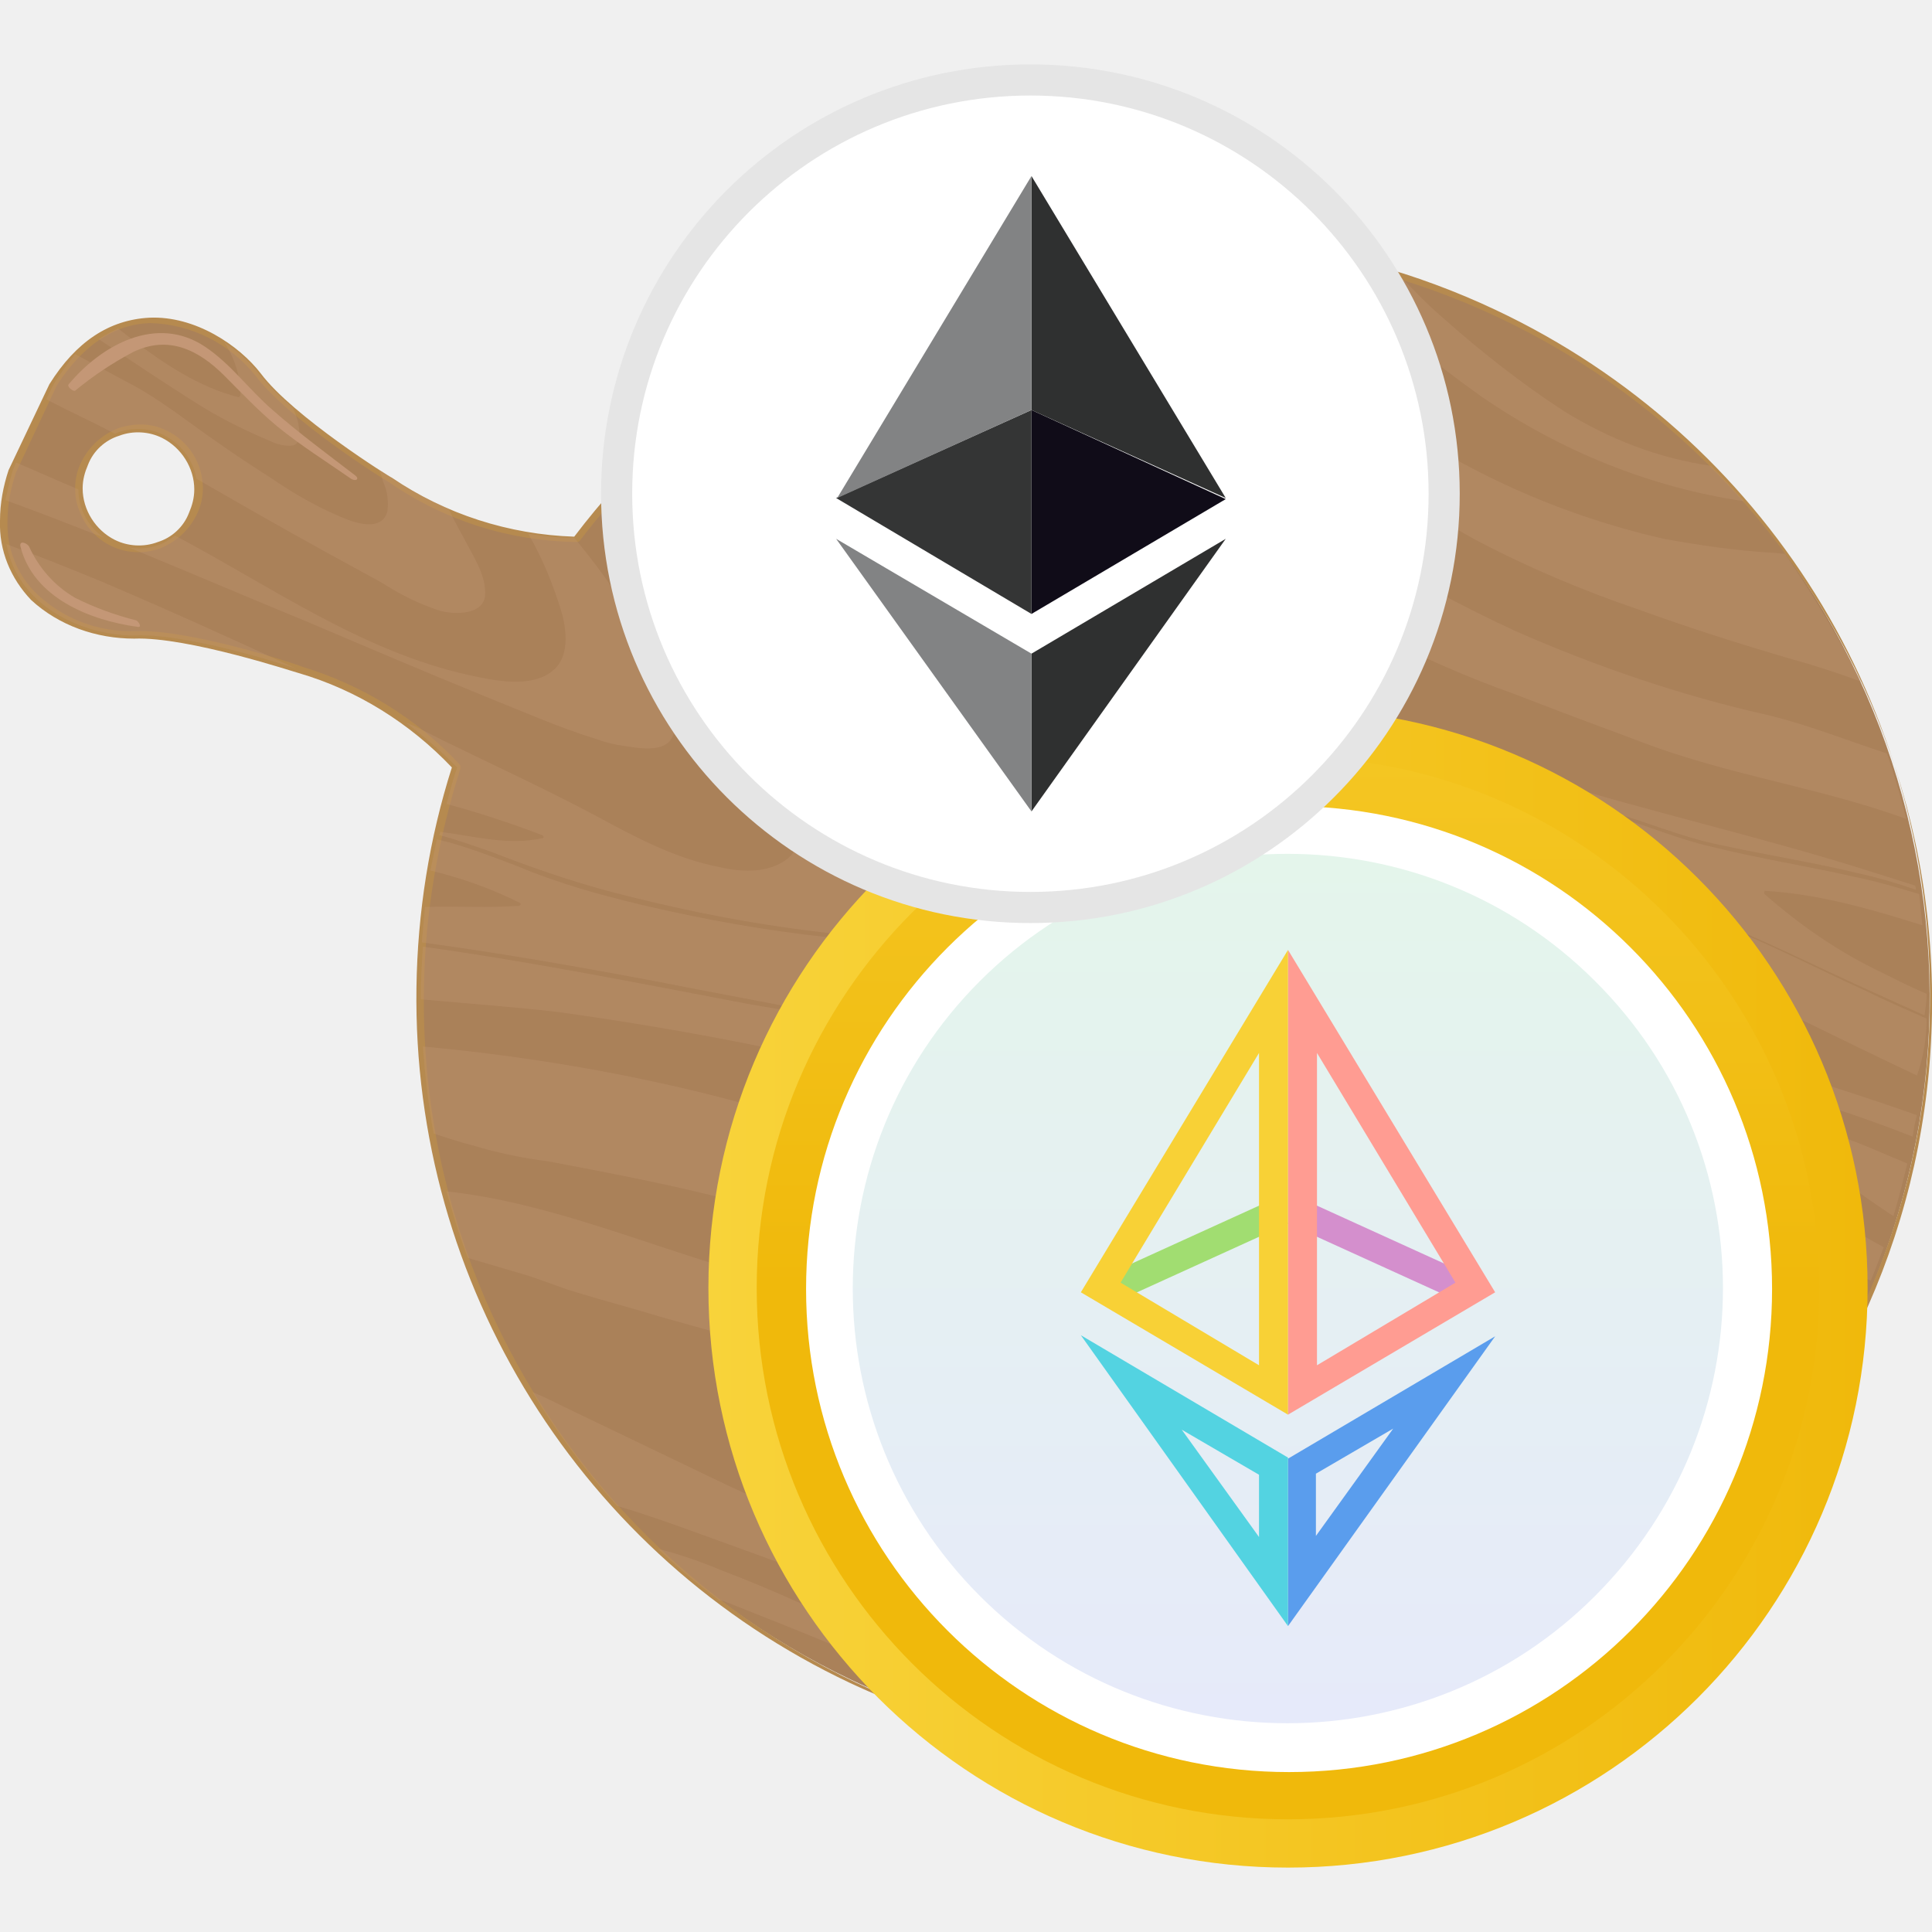
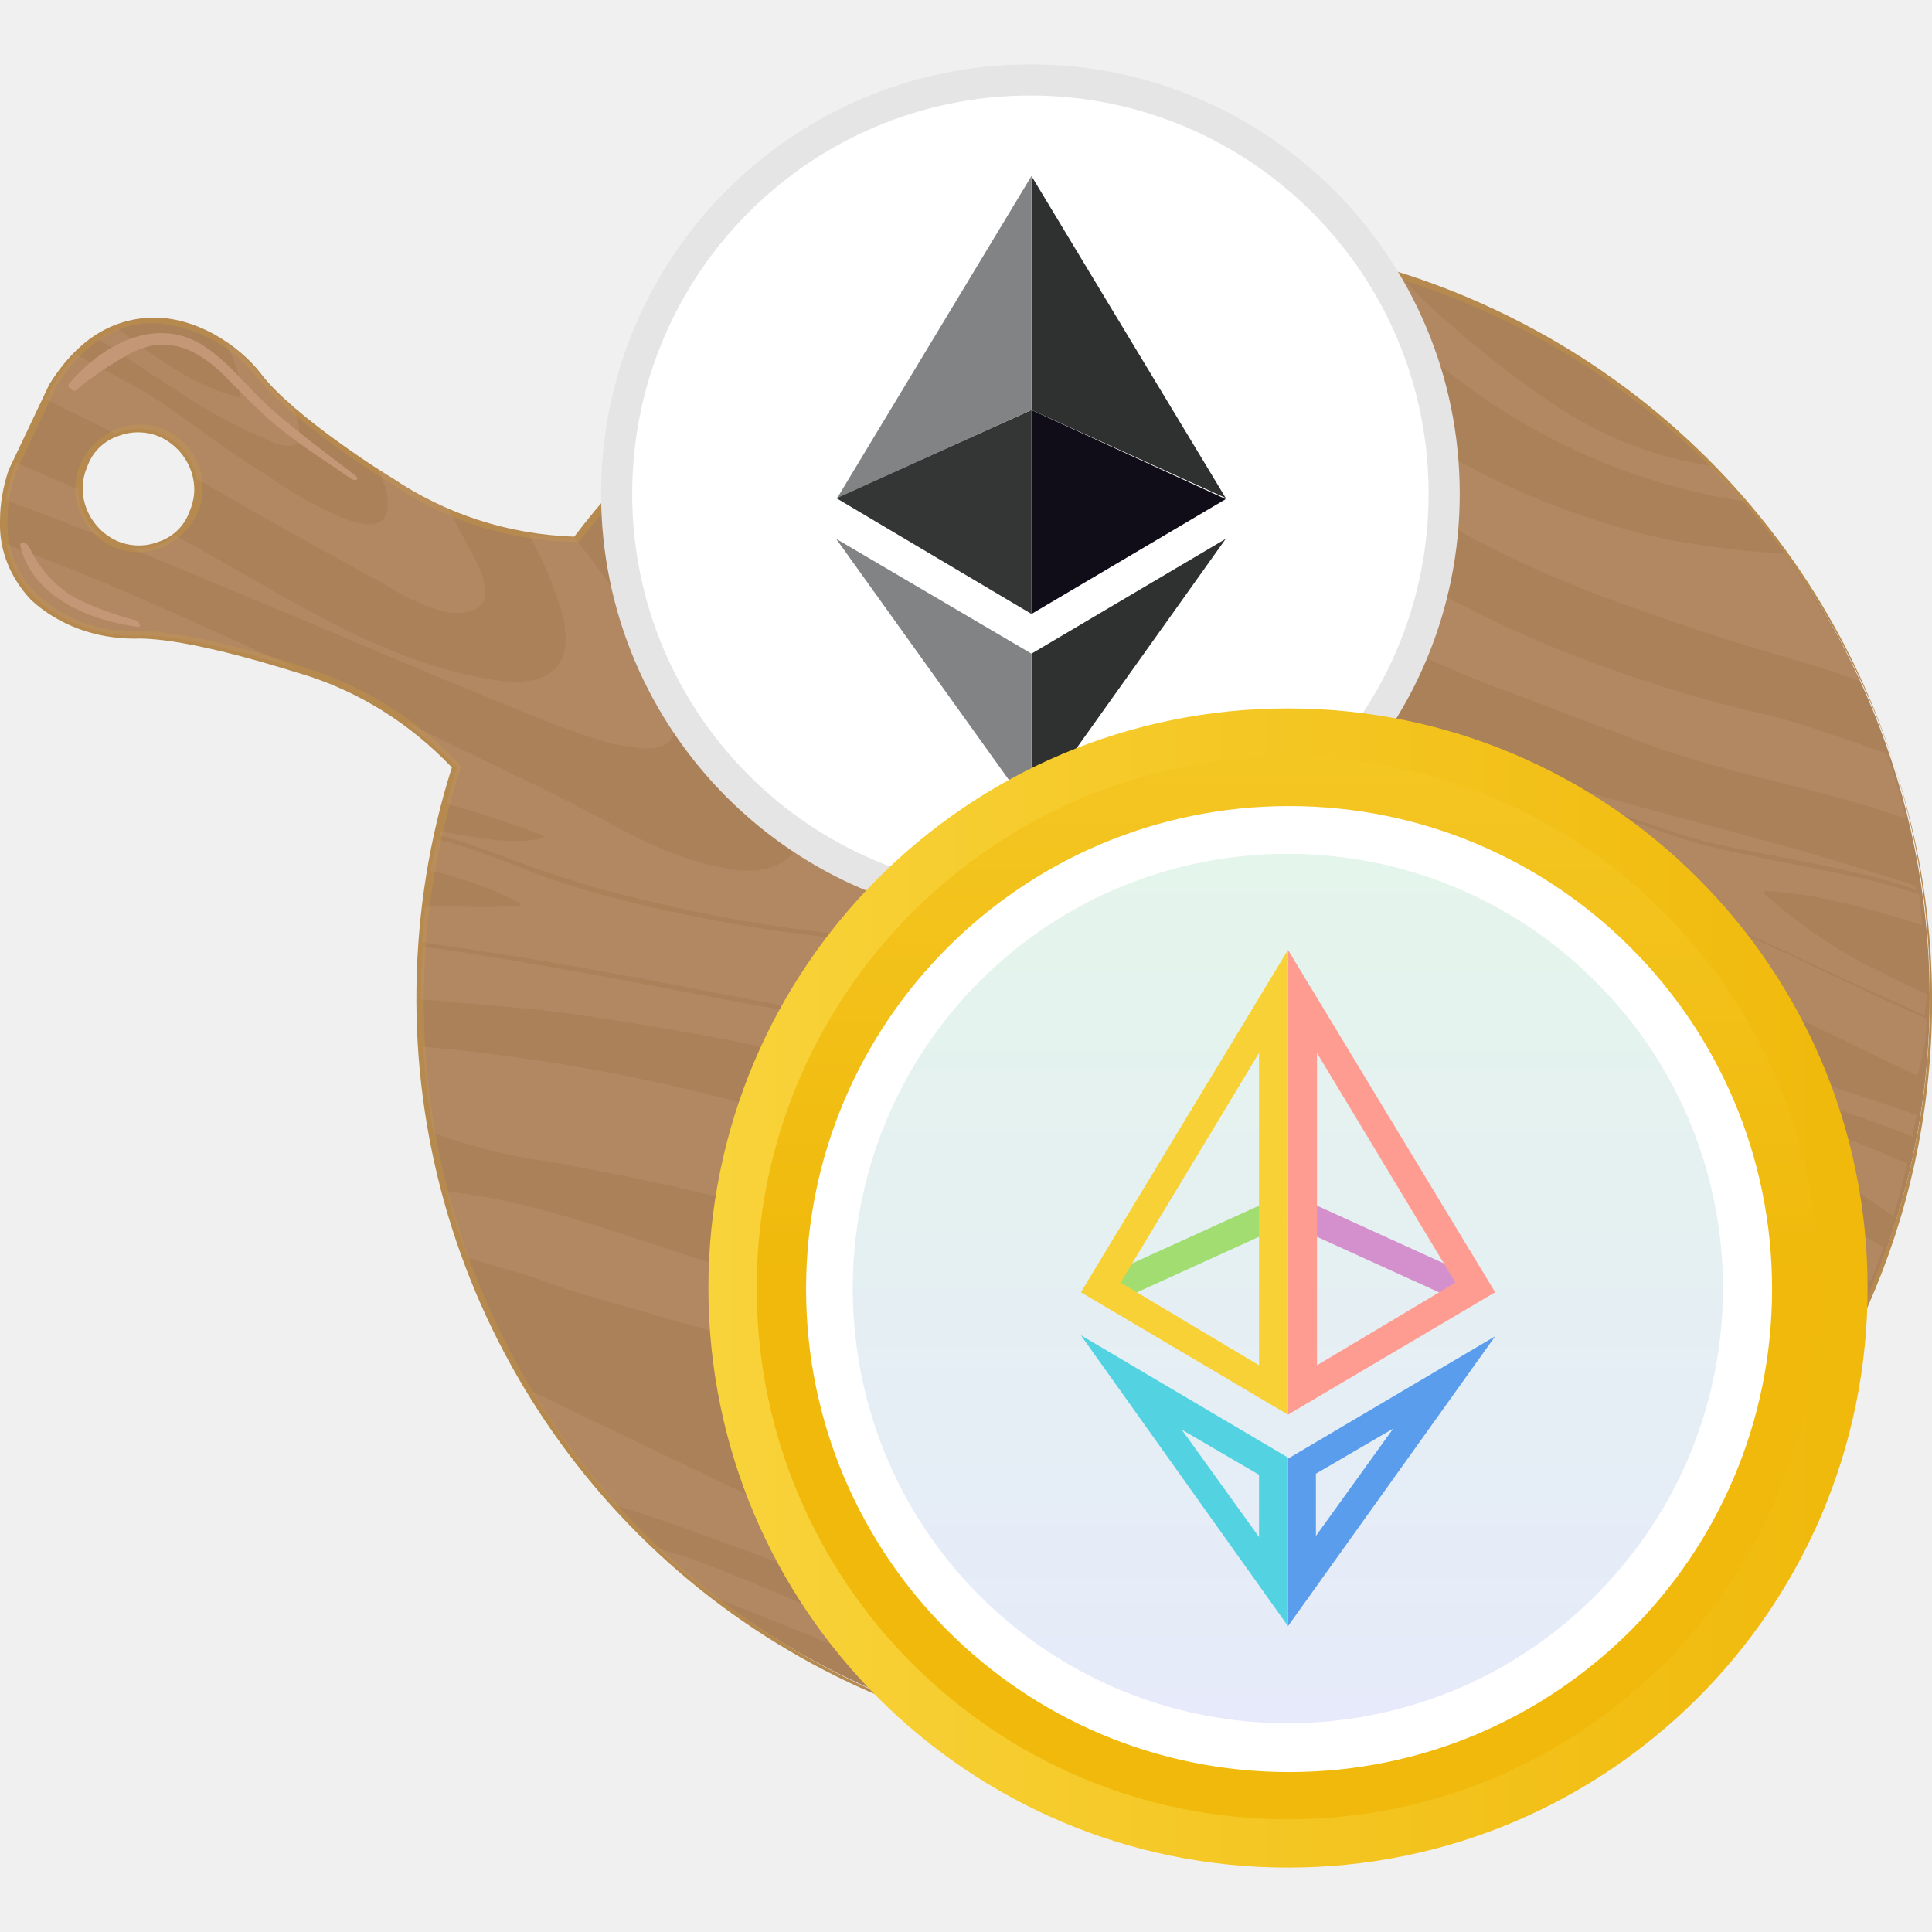
<svg xmlns="http://www.w3.org/2000/svg" version="1.1" id="Layer_1" x="0px" y="0px" viewBox="0 0 180 180" style="enable-background:new 0 0 180 180;" xml:space="preserve">
  <style type="text/css">
	.st0{fill:#AA8159;}
	.st1{fill:#B68A4F;}
	.st2{opacity:0.3;}
	.st3{fill:#C49776;}
- 	.st4{fill:url(#SVGID_1_);}
- 	.st5{fill:url(#SVGID_2_);}
- 	.st6{fill:#FFFFFF;}
- 	.st7{fill:url(#SVGID_3_);}
- 	.st8{fill-rule:evenodd;clip-rule:evenodd;fill:#D48FCD;}
- 	.st9{fill-rule:evenodd;clip-rule:evenodd;fill:#A1DD71;}
- 	.st10{fill-rule:evenodd;clip-rule:evenodd;fill:#5A9DED;}
- 	.st11{fill-rule:evenodd;clip-rule:evenodd;fill:#FF9C92;}
- 	.st12{fill-rule:evenodd;clip-rule:evenodd;fill:#53D3E1;}
- 	.st13{fill-rule:evenodd;clip-rule:evenodd;fill:#F8D136;}
- 	.st14{fill:#E5E5E5;}
- 	.st15{fill:#2F3030;}
- 	.st16{fill:#100C18;}
- 	.st17{fill:#828384;}
- 	.st18{fill:#343535;}
+ 	.st4{fill:#E5E5E5;}
+ 	.st5{fill:#FFFFFF;}
+ 	.st6{fill:#2F3030;}
+ 	.st7{fill:#100C18;}
+ 	.st8{fill:#828384;}
+ 	.st9{fill:#343535;}
+ 	.st10{fill:url(#SVGID_1_);}
+ 	.st11{fill:url(#SVGID_2_);}
+ 	.st12{fill:url(#SVGID_3_);}
+ 	.st13{fill-rule:evenodd;clip-rule:evenodd;fill:#D48FCD;}
+ 	.st14{fill-rule:evenodd;clip-rule:evenodd;fill:#A1DD71;}
+ 	.st15{fill-rule:evenodd;clip-rule:evenodd;fill:#5A9DED;}
+ 	.st16{fill-rule:evenodd;clip-rule:evenodd;fill:#FF9C92;}
+ 	.st17{fill-rule:evenodd;clip-rule:evenodd;fill:#53D3E1;}
+ 	.st18{fill-rule:evenodd;clip-rule:evenodd;fill:#F8D136;}
</style>
  <g>
    <path class="st0" d="M79.3,156.5c35.1,16.7,77.1,1.7,93.7-33.4s1.7-77.1-33.4-93.8c-30-14.3-65.9-5.6-86.1,20.8   c-6.2-0.1-12.2-2-17.3-5.5c0,0-9.2-5.8-12.3-9.8s-12.5-9.4-19.1,1l-1.1,2.4l-1.5,3.2l-1.1,2.4c-3.8,11.7,6.3,15.6,11.4,15.4   C17.8,59,28,62.4,28,62.4c5.6,1.6,10.6,4.7,14.6,9C31.8,105,47.5,141.4,79.3,156.5z M7.9,43.2c1.3-2.8,4.6-4,7.4-2.7   c2.8,1.3,4,4.6,2.7,7.4c-1.3,2.8-4.6,4-7.4,2.7c-2.7-1.2-4-4.3-2.8-7.1C7.8,43.4,7.8,43.3,7.9,43.2z" />
    <path class="st1" d="M0,48.5c0-1.6,0.3-3.2,0.8-4.7l0,0l3.8-8l0,0c2.5-4,5.6-6,9.3-6.2c4.3-0.2,8.4,2.6,10.4,5.2   c3,4,12.1,9.7,12.2,9.7c5,3.4,10.9,5.3,17,5.5c20.1-26.5,55.9-35.3,85.9-21.1c25,11.8,40.8,37.1,40.4,64.8   c-0.1,10.1-2.4,20.1-6.8,29.2c-16.6,35.3-58.6,50.4-93.8,33.9C54.2,145,38.4,119.7,38.8,92l0,0c0.1-7,1.2-13.9,3.3-20.5   c-3.9-4.1-8.8-7.2-14.3-8.8c-0.1,0-10.3-3.4-15.3-3.2c-3.5,0-7-1.2-9.6-3.6C1,53.9-0.1,51.3,0,48.5z M1.5,44   c-0.5,1.5-0.8,3-0.8,4.5c-0.1,2.6,0.9,5.1,2.8,6.9c2.5,2.3,5.7,3.5,9.1,3.4c5.1-0.2,15.1,3.1,15.5,3.3c5.6,1.7,10.7,4.8,14.7,9.1   c0.1,0.1,0.1,0.2,0.1,0.4c-2.1,6.6-3.3,13.5-3.4,20.4l0,0c-0.7,38.8,30.3,70.8,69.1,71.5c38.8,0.7,70.8-30.3,71.4-69.1   s-30.3-70.8-69.1-71.5C88.6,22.5,67.5,32.7,54,50.4c-0.1,0.1-0.2,0.1-0.3,0.1c-6.3-0.1-12.3-2-17.5-5.6c-0.4-0.2-9.3-5.8-12.4-9.9   c-2.4-3-6-4.8-9.8-4.9c-3.4,0.1-6.3,2.1-8.7,5.8L1.5,44z M7,45.5c0-0.9,0.2-1.7,0.6-2.5c0.7-1.4,1.9-2.5,3.4-3.1   c1.5-0.5,3.1-0.5,4.5,0.2c2.1,1,3.4,3.1,3.4,5.4c0,0.9-0.2,1.7-0.6,2.5c-0.7,1.4-1.9,2.5-3.4,3.1c-3.1,1.1-6.4-0.5-7.5-3.5   C7.1,46.9,7,46.2,7,45.5z M18.1,45.6c0-2-1.2-3.9-3-4.8c-1.2-0.6-2.7-0.7-4-0.2C9.8,41,8.7,42,8.2,43.3c-0.3,0.7-0.5,1.4-0.5,2.2   c0,2,1.2,3.9,3,4.8c1.2,0.6,2.7,0.7,4,0.2c1.3-0.4,2.4-1.4,2.9-2.7C17.9,47.1,18.1,46.4,18.1,45.6z" />
  </g>
  <g>
    <g class="st2">
      <path class="st3" d="M25.2,41.1c0.6,0.3,1.4,0.5,2.1,0.4c0.8-0.2,0.6-1.4,0.5-2c-0.1-0.5-0.3-1-0.5-1.5c-1.2-1-2.2-2-3.2-3.2    c-0.9-1.2-2-2.1-3.2-2.9c1,1.5,1.5,3.2,1.5,4.9c0,0.1-0.1,0.2-0.2,0.2c-3.6-0.9-6.9-3.1-9.8-5.3L11,30.6c-0.6,0.3-1.2,0.6-1.8,1    c3,2,6,4,9,5.9C20.4,38.9,22.8,40.1,25.2,41.1z" />
      <path class="st3" d="M5,35.8l-0.7,1.4c2.1,1.1,4.3,2.1,6.4,3.2c1.4-0.6,3.1-0.6,4.5,0.1c1.6,0.8,2.8,2.3,3.1,4.1    c4,2.3,8,4.6,12,6.8c1.8,1,3.5,1.9,5.3,2.9c1.7,1.1,3.5,2,5.4,2.6c1.4,0.4,4.3,0.4,4.2-1.7c0-1.8-1.2-3.5-2-5.1    c-0.5-0.9-1-1.8-1.4-2.7c-1.9-0.8-3.7-1.8-5.4-2.9c-0.4-0.3-0.7-0.5-1.1-0.7c0.2,0.3,0.3,0.7,0.4,1.1c0.4,0.8,0.5,1.8,0.4,2.7    c-0.4,1.7-2.3,1.3-3.5,0.9c-2.6-1-5.1-2.4-7.4-4c-2.7-1.7-5.3-3.5-7.9-5.4c-1.5-1.1-3.1-2.2-4.7-3.1c-1.9-1-3.7-2-5.6-3    C6.3,33.9,5.6,34.8,5,35.8z" />
      <path class="st3" d="M52.4,57.3c0.4,1.6,0.6,3.9-0.8,5.1c-2,1.8-5.6,1-7.9,0.5c-10-2.2-18.5-8.3-27.4-13c-1.2,1-2.8,1.4-4.3,1.1    c5.6,2.3,11.2,4.7,16.8,7c5.4,2.3,10.8,4.6,16.2,6.8c3.5,1.4,7.1,3,10.7,4.1c0.8,0.3,1.7,0.5,2.5,0.6c1.2,0.2,3.5,0.6,4.3-0.6    c0.7-1,0.3-2.3,0-3.4c-0.5-1.6-1.2-3.1-2-4.6c-0.9-1.9-2-3.8-3.1-5.6c-1.2-1.8-2.5-3.5-3.9-5.2c-1.4,0-2.9-0.1-4.3-0.4    C50.6,52.1,51.6,54.6,52.4,57.3z" />
      <path class="st3" d="M0.5,46.6c3.1,1.1,6.1,2.3,9.2,3.5c-1.5-1-2.4-2.7-2.4-4.5c-1.9-0.8-3.9-1.7-5.8-2.5l-0.3,0.7    C0.9,44.8,0.7,45.7,0.5,46.6z" />
      <path class="st3" d="M27.6,62.3c-6-2.8-12-5.5-18.1-8.1c-2.9-1.2-5.9-2.4-8.9-3.5c1.2,6.4,8.1,8.6,12,8.5    C17.1,59,25.6,61.6,27.6,62.3z" />
      <path class="st3" d="M159.4,43.4c-4.9-0.7-9.5-2.5-13.7-5.1c-4-2.6-7.8-5.6-11.4-8.8c-1.4-1.2-2.6-2.5-3.9-3.8    c-2.9-0.9-5.9-1.6-8.9-2.2c1.2,1.1,2.5,2.1,3.7,3.1c4.1,3.7,8.4,7.2,12.9,10.4c7.3,5,15.6,8.4,24.4,9.7    C161.5,45.6,160.5,44.5,159.4,43.4z" />
      <path class="st3" d="M166.3,51.6c-0.4,0-0.8-0.1-1.2-0.1c-3.4-0.2-6.8-0.7-10.1-1.3c-10.5-2.4-20.3-7-28.8-13.6    c-5.5-4.2-10.6-9-15.3-14.1c-2,0-4,0-6,0.1c6.6,6.3,12.8,13,19.8,18.8c3.9,3.4,8.1,6.3,12.6,8.8c4.9,2.6,10.1,4.8,15.4,6.6    c4.7,1.7,9.4,3.2,14.2,4.6c2.2,0.6,4.3,1.3,6.5,2.1C171.3,59.4,168.9,55.4,166.3,51.6z" />
      <path class="st3" d="M175.8,70.2c-3.7-1.2-7.4-2.7-11.2-3.6c-8-1.8-15.9-4.5-23.4-7.8c-4.8-2.2-9.5-4.8-14.2-7.4    c-4.7-2.6-9.3-5.4-13.8-8.3c-8.2-5.3-16-11.2-23.3-17.8c-2,0.6-4.1,1.3-6,2c1.5,1,3,2,4.4,3.1c5,3.5,10,7.1,14.9,10.8    c4.9,3.7,9.7,7.2,14.6,10.8c3.1,2.2,6.1,4.6,9.4,6.5c4.5,2.4,9.2,4.5,14,6.2c2.6,1,5.2,2,7.9,3c2.5,0.9,4.9,1.9,7.5,2.7    c6.9,2.2,14.2,3.4,21,5.9C177.1,74.3,176.5,72.2,175.8,70.2z" />
      <path class="st3" d="M179.5,92.6c-1.4-0.6-2.8-1.3-4.2-2c-4-1.9-7.6-4.4-10.9-7.3c-0.1-0.1,0-0.2,0-0.3c0,0,0,0,0.1,0    c5,0.3,9.8,1.7,14.6,3.2c-0.1-1-0.2-1.9-0.3-2.9c-2-0.6-4-1.2-6-1.6c-4.4-1-8.9-1.7-13.3-2.8c-3.1-0.7-6.1-2-9.2-2.9    c-1.8-0.6-3.7-1-5.6-1.2c-1.3-0.2-2.7-0.1-3.9,0.4c2.6,2.7,5.8,4.9,9.3,6.4c3.6,1.8,7.4,3.2,11.2,4.8c4.3,1.8,8.5,3.9,12.7,5.8    c1.8,0.8,3.5,1.6,5.3,2.4C179.4,93.9,179.5,93.3,179.5,92.6z" />
      <path class="st3" d="M179.5,94.9c-1.8-0.8-3.7-1.6-5.5-2.5c-4.4-2-8.6-4.2-13.1-6c-3.8-1.5-7.6-3-11.3-4.8    c-3.3-1.7-6.6-3.6-9.1-6.4c-0.1-0.1-0.1-0.2,0-0.3c0,0,0,0,0,0c0.2-0.1,0.3-0.2,0.5-0.2c1.3-0.4,2.7-0.5,4.1-0.2    c1.8,0.2,3.5,0.6,5.2,1.2c3.2,0.9,6.2,2.2,9.4,2.9c4.5,1,9.1,1.7,13.6,2.8c1.8,0.4,3.5,0.9,5.2,1.5c0-0.1,0-0.3-0.1-0.4    c-1.3-0.4-2.5-0.8-3.8-1.2c-10-3.2-20.3-5.5-30.4-8.6c-5-1.5-9.9-3.2-14.7-5.3c-4.7-2.1-9.4-4.5-13.8-7.2c-9-5.4-17.3-11.8-25-19    c-3-2.8-6.1-5.4-9-8.4c-1-1.1-2-2.2-3-3.4c-1.8,0.9-3.6,1.8-5.3,2.8c0.9,0.8,1.8,1.6,2.7,2.5c3.5,3.4,7,6.7,10.3,10.3l5.4,6.3    c1.7,2.1,3.4,4.2,5.2,6.2c6.9,7.6,15.7,13,24.8,17.4c10.6,5.1,21.5,9.5,32.4,13.9c8.3,3.4,16.3,7.6,24.4,11.4    C179.2,98.5,179.5,96.7,179.5,94.9z" />
      <path class="st3" d="M166.3,104.9c0.9,1.3,1.9,2.4,3.2,3.3c1.9,1.6,3.9,3.1,6,4.5l0.9,0.6c0.5-1.6,0.9-3.3,1.3-4.9    C174,106.9,170.4,105,166.3,104.9z" />
      <path class="st3" d="M175.5,116.2c-2.4-1.3-4.7-2.7-7-4.3c-3.1-2.1-6.4-3.9-9.7-5.8c-3.9-2.3-7.9-4.7-11.1-8c-0.1-0.1,0-0.2,0-0.3    c0,0,0,0,0.1,0c3.1-1.1,6.6,0,9.5,1c3.1,1.1,6.2,2.2,9.4,3.2c3.9,1.1,7.7,2.4,11.5,3.9c0.1-0.7,0.2-1.3,0.4-2    c-4.8-1.7-9.6-3.2-14.4-4.7c-10.3-3.2-20.7-6.2-30.6-10.4c-4.9-2-9.6-4.3-14.2-7c-4.5-2.6-8.8-5.5-12.9-8.7    C92.3,62.4,80,49.3,68.1,36.1c-1.3,1-2.6,2-3.9,3.1c0.4,0.3,0.7,0.6,1.1,0.9c5.1,4.5,8.7,10.2,12.4,15.9c2.7,4.5,5.9,8.6,9.4,12.5    c3.6,3.7,7.5,7.1,11.6,10.1c8.4,6.4,17.4,11.9,26.9,16.6c9.9,4.8,20.1,8.8,29.7,14.3c4.8,2.7,9.6,5.5,14.6,7.9    c1.4,0.7,2.9,1.3,4.4,1.9C174.7,118.3,175.1,117.3,175.5,116.2z" />
      <path class="st3" d="M156,127.2c-2.8-1.2-5.7-2.3-8.6-3.1c-2.6-0.9-5.3-1.3-8.1-1.2c1.5,2.4,4.3,4,6.8,5.2    c2.8,1.4,5.7,2.6,8.6,3.8c3.1,1.3,6,2.8,8.9,4.3c0.2,0.1,0.5,0.2,0.7,0.3c1-1.3,2-2.6,2.9-4c-0.5-0.2-0.9-0.5-1.4-0.7    C162.6,130,159.4,128.5,156,127.2z" />
      <path class="st3" d="M48.7,118.7c1.7,0.5,3.3,1.2,5,1.7c2.6,0.8,5.3,1.5,7.9,2.3c10.6,3,21.3,5.7,31.9,8.8    c11.3,3.4,22.5,7,33.8,10.3c5.6,1.6,11.2,3.4,16.7,5.3c2.3,0.8,4.6,1.6,6.9,2.3c0.7-0.5,1.4-1,2-1.6c-1.1-0.5-2.3-0.9-3.4-1.4    c-4.9-1.9-9.9-3.4-14.9-5c-11.1-3.7-22.2-7.6-33.1-11.7s-21.7-8.1-32.8-11.3c-9-2.6-17.8-6.4-27.1-7.4c0.6,2.1,1.2,4.2,2,6.2    L48.7,118.7z" />
      <path class="st3" d="M68.5,144.1c11.1,4,21.9,8.3,32.7,13c4.5,1.9,9,3.9,13.5,5.8c4-0.3,8.1-1,12-2l-6.3-2.7    c-6.9-2.9-14-5.4-21.1-7.8c-5.4-1.9-10.9-3.6-16.3-5.6c-5.2-1.9-10.3-4.1-15.4-6.5l-15-7.2c-1-0.5-2-1-3-1.4    c2.3,3.8,4.9,7.3,7.9,10.6C61.2,141.4,64.9,142.8,68.5,144.1z" />
      <path class="st3" d="M67.5,149.2c3.8,1.5,7.6,3,11.4,4.6c6.3,2.7,12.6,5.5,18.9,8.4c2,0.3,4.1,0.6,6.1,0.7    c-7.5-3.6-15.1-7-22.7-10.5c-4.6-2.1-9.2-4.3-14-6.1c-1.9-0.8-3.9-1.5-5.9-2c1.8,1.7,3.7,3.3,5.7,4.8    C67.1,149.1,67.3,149.1,67.5,149.2z" />
      <path class="st3" d="M44,106.7c2.3,0.7,4.7,1.2,7.1,1.5c5.8,1.1,11.6,2.2,17.3,3.7c11.3,3.1,22.3,6.9,33.5,10.2s22.6,6.1,33.8,9.5    c8.3,2.7,16.4,6,24.2,9.9c0.8-0.9,1.6-1.7,2.4-2.6c-3.8-1.3-7.5-2.7-11.2-4.2c-5.3-2.1-10.4-4.5-15.6-6.8    c-10.8-4.7-21.8-8.8-32.7-13.3c-10.3-4.2-20.7-8.3-31.4-11.2c-10.5-3-21.2-4.9-32-5.9c0.2,2.7,0.5,5.4,1,8.1    C41.6,106,42.8,106.4,44,106.7z" />
      <path class="st3" d="M104.9,99.3c0.7-0.1,1.4-0.3,2.1-0.6c0.3-0.1,0.5-0.3,0.8-0.4c0.5-0.3,0.5-0.3,0.1-0.6    c-1.4-1.4-3-2.6-4.8-3.6c-3.8-2-7.9-3.6-12.1-4.6c-3.9-1-8-1.6-12-2c-5.6-0.5-11.1-1.4-16.6-2.6c-2.8-0.6-5.6-1.3-8.3-2.1    c-2-0.6-4-1.3-5.9-2.1c-2.1-0.8-4.2-1.6-6.3-2.2l-1.2-0.3c-0.2,1-0.4,1.9-0.6,2.9c2.9,0.7,5.7,1.7,8.3,3c0.2,0.1,0.1,0.3-0.1,0.3    c-2.9,0.2-5.8,0-8.7,0.1l-0.3,3.3c7.4,1,14.8,2.3,22.2,3.7c4.5,0.9,9,1.7,13.5,2.6c3,0.4,5.9,1,8.8,1.8c3.5,1,6.9,1.9,10.5,2.7    C97.6,99.3,101.4,100,104.9,99.3z" />
      <path class="st3" d="M172.6,123.2c-0.7-0.4-1.4-0.8-2.2-1.1c-5.6-2.6-11.3-4.7-17.1-6.9c-10.2-3.9-20.4-7.7-30.2-12.5    c-9.5-4.6-18.8-10-26.6-17.2c-7.5-7-13.7-15.2-20-23.2C71.5,55.6,66.6,48.4,60,43l-1.3,1.3c0.5,0.9,1.1,1.9,1.7,2.8    c3.1,5.1,6.3,10.1,9.1,15.2c1.3,2.4,2.5,4.8,3.6,7.3c0.9,1.9,1.4,4,1.7,6.1c0.2,1.4-0.2,2.9-1.1,4c-1.7,1.7-4.5,1.6-6.6,1.1    C62.9,80,59.2,78,55.5,76c-4.7-2.5-9.5-4.7-14.2-7c-1.2-0.6-2.3-1.2-3.5-1.7c1.7,1.3,3.3,2.7,4.8,4.2c-0.4,1.1-0.7,2.3-1,3.4    c3,0.8,6,1.8,8.9,2.9c0.2,0.1,0.2,0.3,0,0.3c-3.2,0.7-6.3-0.2-9.5-0.6c0,0.1,0,0.2-0.1,0.3c1.6,0.4,3.2,1,4.7,1.5    c3.6,1.4,7.3,2.7,11,3.7c5.7,1.5,11.4,2.7,17.2,3.5c4.3,0.6,8.6,0.9,12.9,1.7c7.7,1.4,16.5,3.7,22,9.7c0.1,0.1,0.1,0.2,0,0.3    c0,0,0,0,0,0c-1.7,1.5-4.2,1.8-6.4,1.8c-3.1,0-6.2-0.5-9.2-1.2c-3.4-0.8-6.8-1.7-10.2-2.7c-4.4-1.2-8.9-1.8-13.4-2.6    c-10-1.9-20-3.9-30.1-5.3c-0.1,1.6-0.2,3.3-0.2,4.9c4.3,0.4,8.7,0.7,12.9,1.2c11.5,1.6,22.9,3.8,34.1,6.8    c11.3,3,22.6,6.3,33.7,9.9c10.6,3.4,21,7.3,31.6,10.8c6.2,1.9,12.4,4.1,18.4,6.7C170.8,126.7,171.7,125,172.6,123.2z" />
    </g>
    <g>
      <path class="st3" d="M58.1,48.3c1.4-1.6,3.2-3,4.8-4.5c1.8-1.6,3.6-3.2,5.4-4.6c3.6-2.8,7.4-5.2,11.5-7.2    c4.5-2.2,9.3-3.9,14.2-5.2c2.4-0.6,4.7-1.4,7.1-1.8c2.6-0.4,5.2-0.5,7.7-0.9c0.4-0.1-0.1-0.7-0.4-0.6c-2.4,0.2-4.9,0.3-7.3,0.5    c-2.7,0.4-5.3,1-7.9,1.7c-4.8,1.2-9.4,2.8-13.9,4.9c-4.3,2.1-8.3,4.6-12.1,7.5c-1.8,1.4-3.5,2.9-5.1,4.4c-1.6,1.5-3.8,3.2-4.9,5.1    C57.2,48.1,57.9,48.6,58.1,48.3z" />
      <path class="st3" d="M33.1,44.3c-2.6-2-5.2-3.9-7.7-6.1c-2.2-1.9-3.9-4.3-6.3-5.9c-4.5-3-9.6-0.2-12.7,3.5C6.2,36,6.8,36.5,7,36.4    c1.7-1.4,3.5-2.6,5.4-3.6c3.3-1.6,6.1-0.2,8.5,2.2c1.6,1.6,3.1,3.2,4.9,4.7c2.2,1.8,4.6,3.3,6.9,4.9    C33.2,44.9,33.5,44.6,33.1,44.3z" />
      <path class="st3" d="M12.7,57.8c-2-0.5-3.9-1.2-5.7-2.1c-1.9-1.1-3.4-2.8-4.3-4.8c-0.2-0.3-0.9-0.6-0.8,0    c1.2,4.8,6.5,6.9,10.9,7.5C13.3,58.5,12.9,57.9,12.7,57.8z" />
      <path class="st3" d="M107.7,161.1c5.4-0.1,10.8-0.6,16.2-1.6c10.5-2,20.1-7,28.7-13.1c0.3-0.2-0.2-0.7-0.5-0.5    c-8.6,5.2-17.7,10.1-27.6,12.3c-10.5,2.3-22,2.9-32.5,0.4c-0.6-0.1-0.3,0.5,0.1,0.6C97,161,102.4,161.2,107.7,161.1z" />
    </g>
  </g>
+   <circle class="st4" cx="96" cy="46" r="40" />
+   <circle class="st5" cx="96" cy="46" r="37.1" />
+   <path class="st6" d="M96.1,60.9v14.7l18.1-25.4L96.1,60.9z" />
+   <path class="st7" d="M96.1,38.2v19l18.1-10.7L96.1,38.2z" />
+   <path class="st6" d="M96.1,16.4v21.8l18.1,8.2L96.1,16.4z" />
+   <path class="st8" d="M96.1,60.9v14.7L77.9,50.2L96.1,60.9z" />
+   <path class="st9" d="M96.1,38.2v19L77.9,46.4L96.1,38.2z" />
+   <path class="st8" d="M96.1,16.4v21.8l-18.1,8.2L96.1,16.4z" />
  <linearGradient id="SVGID_1_" gradientUnits="userSpaceOnUse" x1="165.33" y1="71" x2="165.33" y2="-37" gradientTransform="matrix(6.123234e-17 1 1 -6.123234e-17 103 -45.33)">
    <stop offset="0" style="stop-color:#F0B90B" />
    <stop offset="1" style="stop-color:#F8D33A" />
  </linearGradient>
-   <circle class="st4" cx="120" cy="120" r="54" />
+   <circle class="st10" cx="120" cy="120" r="54" />
  <linearGradient id="SVGID_2_" gradientUnits="userSpaceOnUse" x1="13.5" y1="134.83" x2="13.5" y2="35.83" gradientTransform="matrix(1 0 0 1 106.5 -14.83)">
    <stop offset="0" style="stop-color:#F0B90B" />
    <stop offset="1" style="stop-color:#F8D33A" />
  </linearGradient>
-   <circle class="st5" cx="120" cy="120" r="49.5" />
-   <circle class="st6" cx="120.1" cy="120.1" r="45" />
+   <circle class="st11" cx="120" cy="120" r="49.5" />
+   <circle class="st5" cx="120.1" cy="120.1" r="45" />
  <linearGradient id="SVGID_3_" gradientUnits="userSpaceOnUse" x1="120.002" y1="60.17" x2="120.002" y2="141.17" gradientTransform="matrix(1 0 0 -1 0 220.67)">
    <stop offset="0" style="stop-color:#E6EAFA" />
    <stop offset="1" style="stop-color:#E4F5EB" />
  </linearGradient>
-   <path class="st7" d="M148.6,91.4c-15.8-15.8-41.5-15.8-57.3,0s-15.8,41.5,0,57.3c15.8,15.8,41.5,15.8,57.3,0  C164.5,132.8,164.5,107.2,148.6,91.4z" />
-   <path class="st8" d="M121.1,111.6l16.7,7.6l-1.1,2.4L120,114L121.1,111.6z" />
-   <path class="st9" d="M120,114l-16.7,7.6l-1.1-2.4l16.7-7.6L120,114z" />
-   <path class="st10" d="M120,151.5l19.3-27L120,135.9V151.5z M129.8,133.1l-7.2,4.2v5.8L129.8,133.1z" />
-   <path class="st11" d="M120,88.5v43.3l19.3-11.4L120,88.5z M122.7,98.1v29.1l12.9-7.7L122.7,98.1z" />
-   <path class="st12" d="M117.3,137.4l-7.2-4.2l7.2,10V137.4z M120,135.8l-19.3-11.4l19.3,27.1V135.8z" />
-   <path class="st13" d="M100.7,120.4l19.3,11.4V88.5L100.7,120.4z M104.4,119.5l12.9,7.7V98.1L104.4,119.5z" />
-   <circle class="st14" cx="96" cy="46" r="40" />
-   <circle class="st6" cx="96" cy="46" r="37.1" />
-   <path class="st15" d="M96.1,60.9v14.7l18.1-25.4L96.1,60.9z" />
-   <path class="st16" d="M96.1,38.2v19l18.1-10.7L96.1,38.2z" />
-   <path class="st15" d="M96.1,16.4v21.8l18.1,8.2L96.1,16.4z" />
-   <path class="st17" d="M96.1,60.9v14.7L77.9,50.2L96.1,60.9z" />
-   <path class="st18" d="M96.1,38.2v19L77.9,46.4L96.1,38.2z" />
-   <path class="st17" d="M96.1,16.4v21.8l-18.1,8.2L96.1,16.4z" />
+   <path class="st12" d="M148.6,91.4c-15.8-15.8-41.5-15.8-57.3,0s-15.8,41.5,0,57.3c15.8,15.8,41.5,15.8,57.3,0  C164.5,132.8,164.5,107.2,148.6,91.4z" />
+   <path class="st13" d="M121.1,111.6l16.7,7.6l-1.1,2.4L120,114L121.1,111.6z" />
+   <path class="st14" d="M120,114l-16.7,7.6l-1.1-2.4l16.7-7.6L120,114z" />
+   <path class="st15" d="M120,151.5l19.3-27L120,135.9V151.5z M129.8,133.1l-7.2,4.2v5.8L129.8,133.1z" />
+   <path class="st16" d="M120,88.5v43.3l19.3-11.4L120,88.5z M122.7,98.1v29.1l12.9-7.7L122.7,98.1z" />
+   <path class="st17" d="M117.3,137.4l-7.2-4.2l7.2,10V137.4z M120,135.8l-19.3-11.4l19.3,27.1V135.8z" />
+   <path class="st18" d="M100.7,120.4l19.3,11.4V88.5L100.7,120.4z M104.4,119.5l12.9,7.7V98.1L104.4,119.5z" />
</svg>
